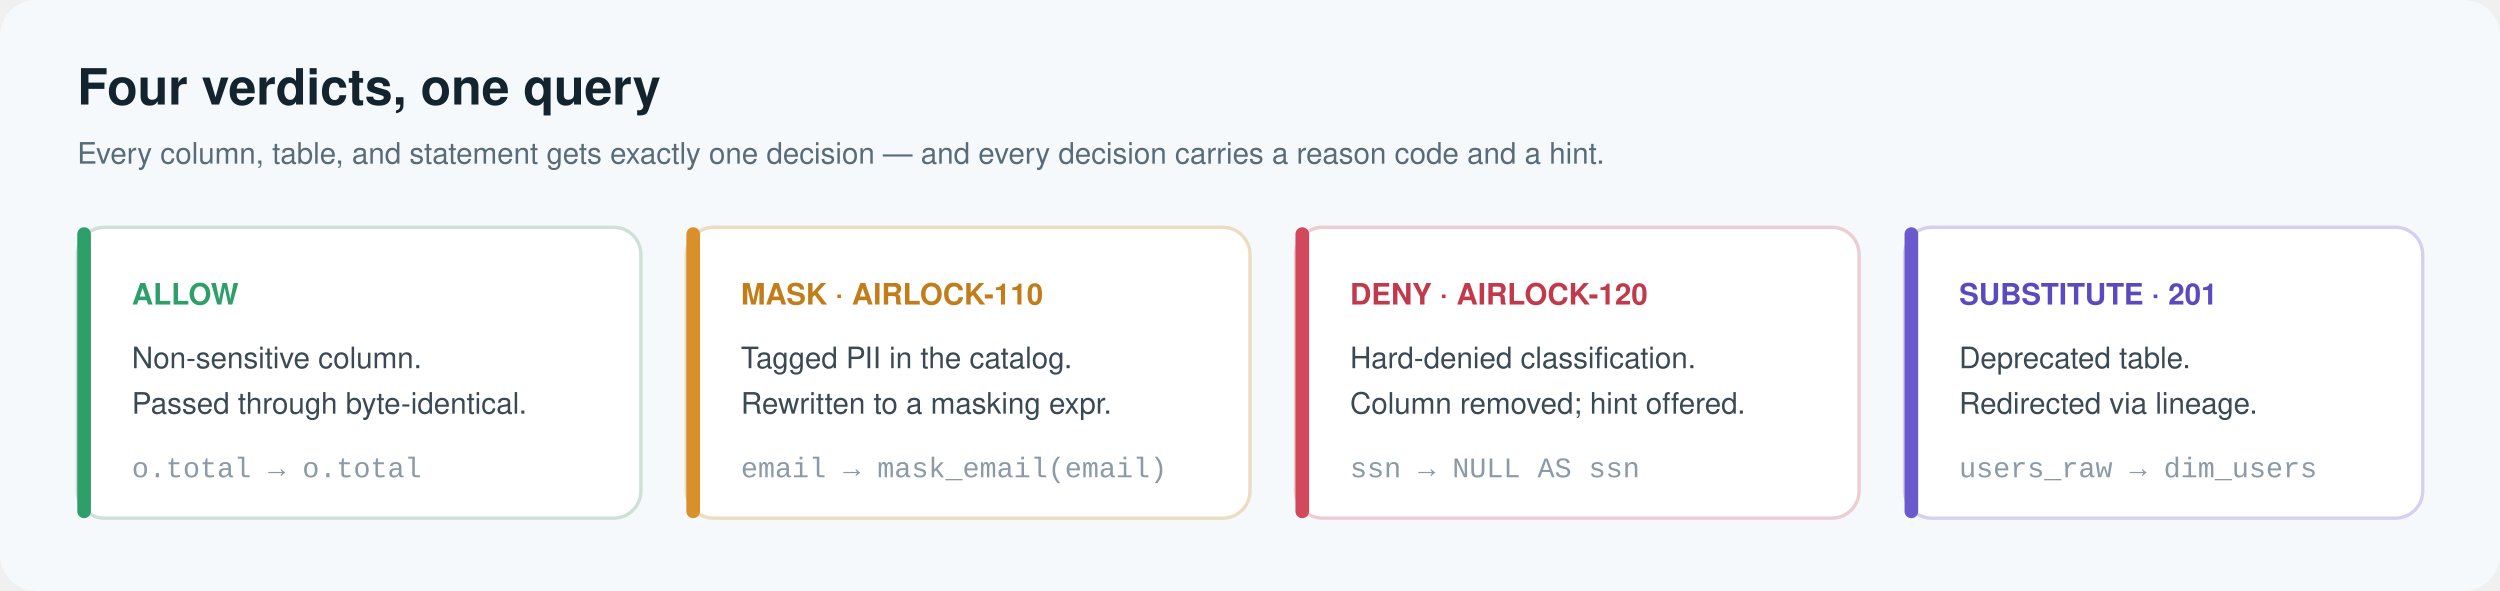
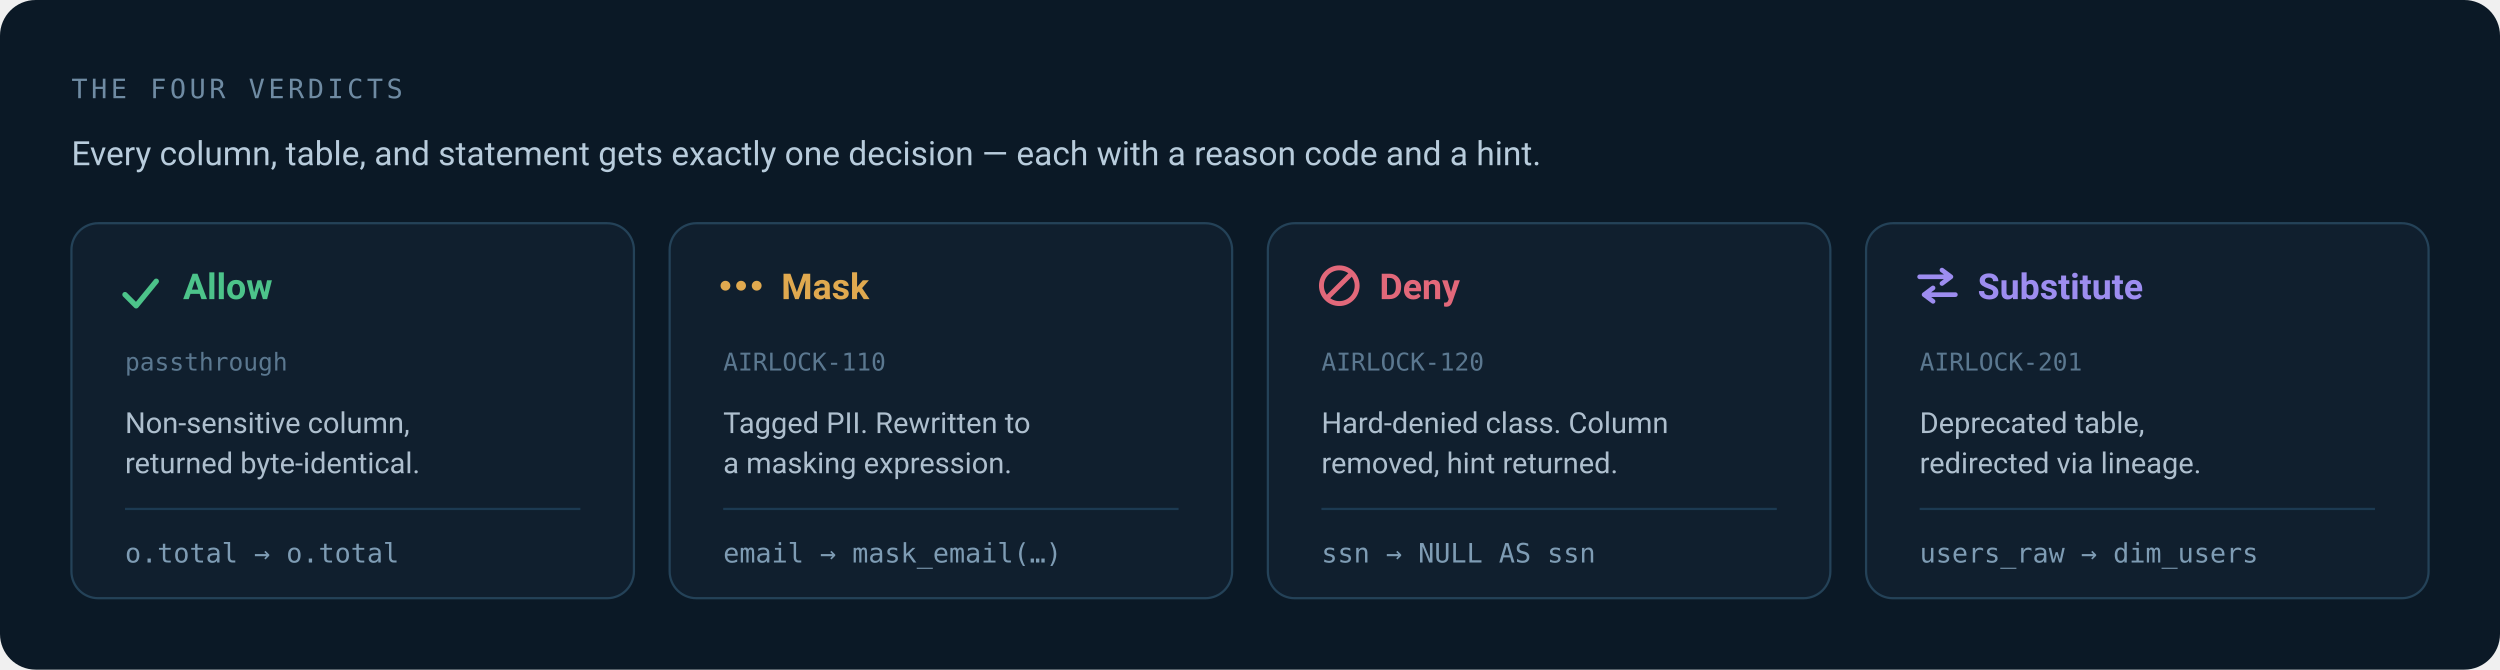
- <svg xmlns="http://www.w3.org/2000/svg" width="1100" height="260" viewBox="0 0 1100 260" role="img" aria-label="The four Airlock verdicts: allow, mask, deny, substitute">
+ <svg xmlns="http://www.w3.org/2000/svg" width="1120" height="300" viewBox="0 0 1120 300" role="img" aria-label="The four Airlock verdicts: allow, mask, deny, substitute">
  <defs>
    <style>
-       .t   { font-family: Segoe UI, Helvetica, Arial, sans-serif; }
-       .h   { font-weight: 800; font-size: 22px; }
-       .code{ font-family: "SFMono-Regular", Consolas, "Liberation Mono", monospace; font-size: 12.5px; }
-       .lbl { font-size: 13px; font-weight: 600; }
-       .sub { font-size: 13px; }
+       .sans { font-family: -apple-system, BlinkMacSystemFont, "Segoe UI", Roboto, Helvetica, Arial, sans-serif; }
+       .mono { font-family: "SF Mono", "JetBrains Mono", "Cascadia Code", ui-monospace, Consolas, "Roboto Mono", monospace; }
    </style>
  </defs>
-   <rect width="1100" height="260" rx="16" fill="#f6f9fc" />
-   <text x="34" y="46" class="t h" fill="#14242f">Four verdicts, one query</text>
-   <text x="34" y="72" class="t sub" fill="#5a6b78">Every column, table, and statement gets exactly one decision — and every decision carries a reason code and a hint.</text>
-   <g transform="translate(34,100)">
-     <rect width="248" height="128" rx="12" fill="#ffffff" stroke="#cfe0d6" stroke-width="1.5" />
-     <rect width="6" height="128" rx="3" fill="#2e9e6b" />
-     <text x="24" y="34" class="t lbl" fill="#2e9e6b">ALLOW</text>
-     <text x="24" y="62" class="t sub" fill="#3a4a54">Non-sensitive column.</text>
-     <text x="24" y="82" class="t sub" fill="#3a4a54">Passed through byte-identical.</text>
-     <text x="24" y="110" class="t code" fill="#8a9aa6">o.total  →  o.total</text>
+   <rect width="1120" height="300" rx="16" fill="#0b1926" />
+   <text x="32" y="44" class="mono" font-size="12" letter-spacing="1.6" fill="#6f8ba3">THE FOUR VERDICTS</text>
+   <text x="32" y="74" class="sans" font-size="15" fill="#b8ccdc">Every column, table, and statement gets exactly one decision — each with a reason code and a hint.</text>
+   <g transform="translate(32,100)">
+     <rect width="252" height="168" rx="12" fill="#101f2e" stroke="#244258" />
+     <g transform="translate(24,26)" stroke="#4cc38a" stroke-width="2.4" fill="none" stroke-linecap="round" stroke-linejoin="round">
+       <path d="M0 6 L5 11 L14 0" />
+     </g>
+     <text x="50" y="34" class="sans" font-size="16" font-weight="700" fill="#4cc38a">Allow</text>
+     <text x="24" y="66" class="mono" font-size="11" fill="#5b7890">passthrough</text>
+     <text x="24" y="94" class="sans" font-size="13" fill="#aebfce">Non-sensitive column,</text>
+     <text x="24" y="112" class="sans" font-size="13" fill="#aebfce">returned byte-identical.</text>
+     <line x1="24" y1="128" x2="228" y2="128" stroke="#1c3a52" />
+     <text x="24" y="152" class="mono" font-size="12" fill="#7e9cb4">o.total → o.total</text>
  </g>
-   <g transform="translate(302,100)">
-     <rect width="248" height="128" rx="12" fill="#ffffff" stroke="#ecdcc0" stroke-width="1.5" />
-     <rect width="6" height="128" rx="3" fill="#d9902b" />
-     <text x="24" y="34" class="t lbl" fill="#c07d1a">MASK · AIRLOCK-110</text>
-     <text x="24" y="62" class="t sub" fill="#3a4a54">Tagged PII in the catalog.</text>
-     <text x="24" y="82" class="t sub" fill="#3a4a54">Rewritten to a masking expr.</text>
-     <text x="24" y="110" class="t code" fill="#8a9aa6">email  →  mask_email(email)</text>
+   <g transform="translate(300,100)">
+     <rect width="252" height="168" rx="12" fill="#101f2e" stroke="#244258" />
+     <g transform="translate(24,20)" fill="#e0a94f">
+       <circle cx="1" cy="8" r="2.2" />
+       <circle cx="8" cy="8" r="2.2" />
+       <circle cx="15" cy="8" r="2.2" />
+     </g>
+     <text x="50" y="34" class="sans" font-size="16" font-weight="700" fill="#e0a94f">Mask</text>
+     <text x="24" y="66" class="mono" font-size="11" fill="#5b7890">AIRLOCK-110</text>
+     <text x="24" y="94" class="sans" font-size="13" fill="#aebfce">Tagged PII. Rewritten to</text>
+     <text x="24" y="112" class="sans" font-size="13" fill="#aebfce">a masking expression.</text>
+     <line x1="24" y1="128" x2="228" y2="128" stroke="#1c3a52" />
+     <text x="24" y="152" class="mono" font-size="12" fill="#7e9cb4">email → mask_email(…)</text>
  </g>
-   <g transform="translate(570,100)">
-     <rect width="248" height="128" rx="12" fill="#ffffff" stroke="#eccdd2" stroke-width="1.5" />
-     <rect width="6" height="128" rx="3" fill="#d1495b" />
-     <text x="24" y="34" class="t lbl" fill="#c13a4c">DENY · AIRLOCK-120</text>
-     <text x="24" y="62" class="t sub" fill="#3a4a54">Hard-denied classification.</text>
-     <text x="24" y="82" class="t sub" fill="#3a4a54">Column removed; hint offered.</text>
-     <text x="24" y="110" class="t code" fill="#8a9aa6">ssn  →  NULL AS ssn</text>
+   <g transform="translate(568,100)">
+     <rect width="252" height="168" rx="12" fill="#101f2e" stroke="#244258" />
+     <g transform="translate(24,20)" stroke="#e2687a" stroke-width="2.2" fill="none">
+       <circle cx="8" cy="8" r="8" />
+       <line x1="2.5" y1="13.5" x2="13.5" y2="2.5" />
+     </g>
+     <text x="50" y="34" class="sans" font-size="16" font-weight="700" fill="#e2687a">Deny</text>
+     <text x="24" y="66" class="mono" font-size="11" fill="#5b7890">AIRLOCK-120</text>
+     <text x="24" y="94" class="sans" font-size="13" fill="#aebfce">Hard-denied class. Column</text>
+     <text x="24" y="112" class="sans" font-size="13" fill="#aebfce">removed, hint returned.</text>
+     <line x1="24" y1="128" x2="228" y2="128" stroke="#1c3a52" />
+     <text x="24" y="152" class="mono" font-size="12" fill="#7e9cb4">ssn → NULL AS ssn</text>
  </g>
-   <g transform="translate(838,100)">
-     <rect width="228" height="128" rx="12" fill="#ffffff" stroke="#d6d0ee" stroke-width="1.5" />
-     <rect width="6" height="128" rx="3" fill="#6a5acd" />
-     <text x="24" y="34" class="t lbl" fill="#5a4abf">SUBSTITUTE · 201</text>
-     <text x="24" y="62" class="t sub" fill="#3a4a54">Deprecated table.</text>
-     <text x="24" y="82" class="t sub" fill="#3a4a54">Redirected via lineage.</text>
-     <text x="24" y="110" class="t code" fill="#8a9aa6">users_raw → dim_users</text>
+   <g transform="translate(836,100)">
+     <rect width="252" height="168" rx="12" fill="#101f2e" stroke="#244258" />
+     <g transform="translate(23,19)" stroke="#9d8df0" stroke-width="2.1" fill="none" stroke-linecap="round" stroke-linejoin="round">
+       <path d="M1 5 H14 M11 2 L15 5 L11 8" />
+       <path d="M17 13 H4 M7 10 L3 13 L7 16" />
+     </g>
+     <text x="50" y="34" class="sans" font-size="16" font-weight="700" fill="#9d8df0">Substitute</text>
+     <text x="24" y="66" class="mono" font-size="11" fill="#5b7890">AIRLOCK-201</text>
+     <text x="24" y="94" class="sans" font-size="13" fill="#aebfce">Deprecated table,</text>
+     <text x="24" y="112" class="sans" font-size="13" fill="#aebfce">redirected via lineage.</text>
+     <line x1="24" y1="128" x2="228" y2="128" stroke="#1c3a52" />
+     <text x="24" y="152" class="mono" font-size="12" fill="#7e9cb4">users_raw → dim_users</text>
  </g>
</svg>
